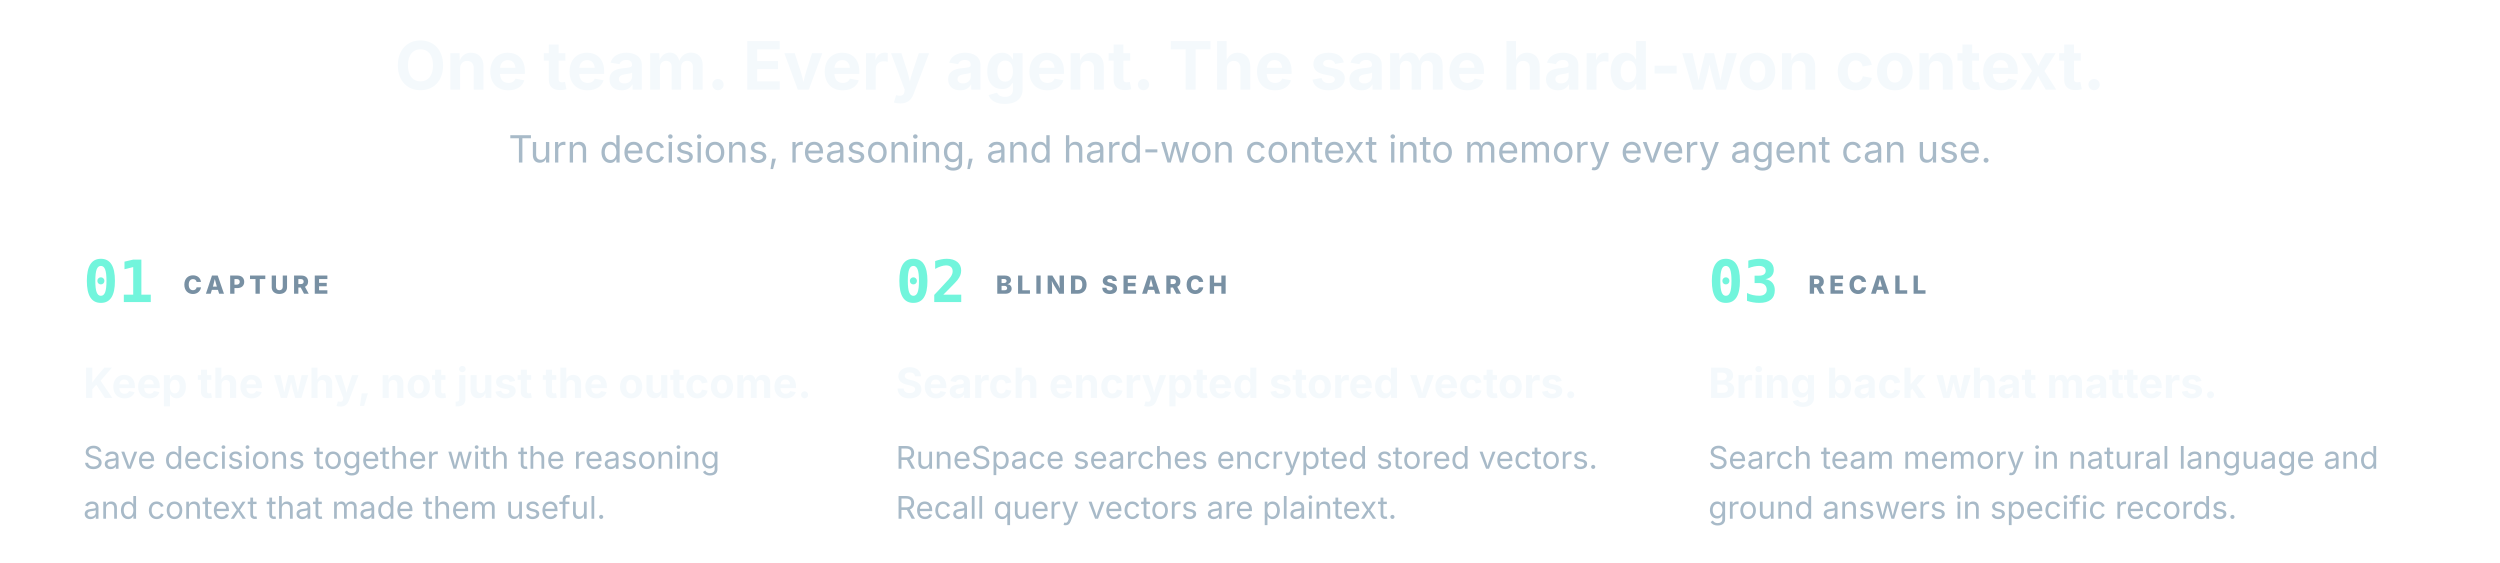
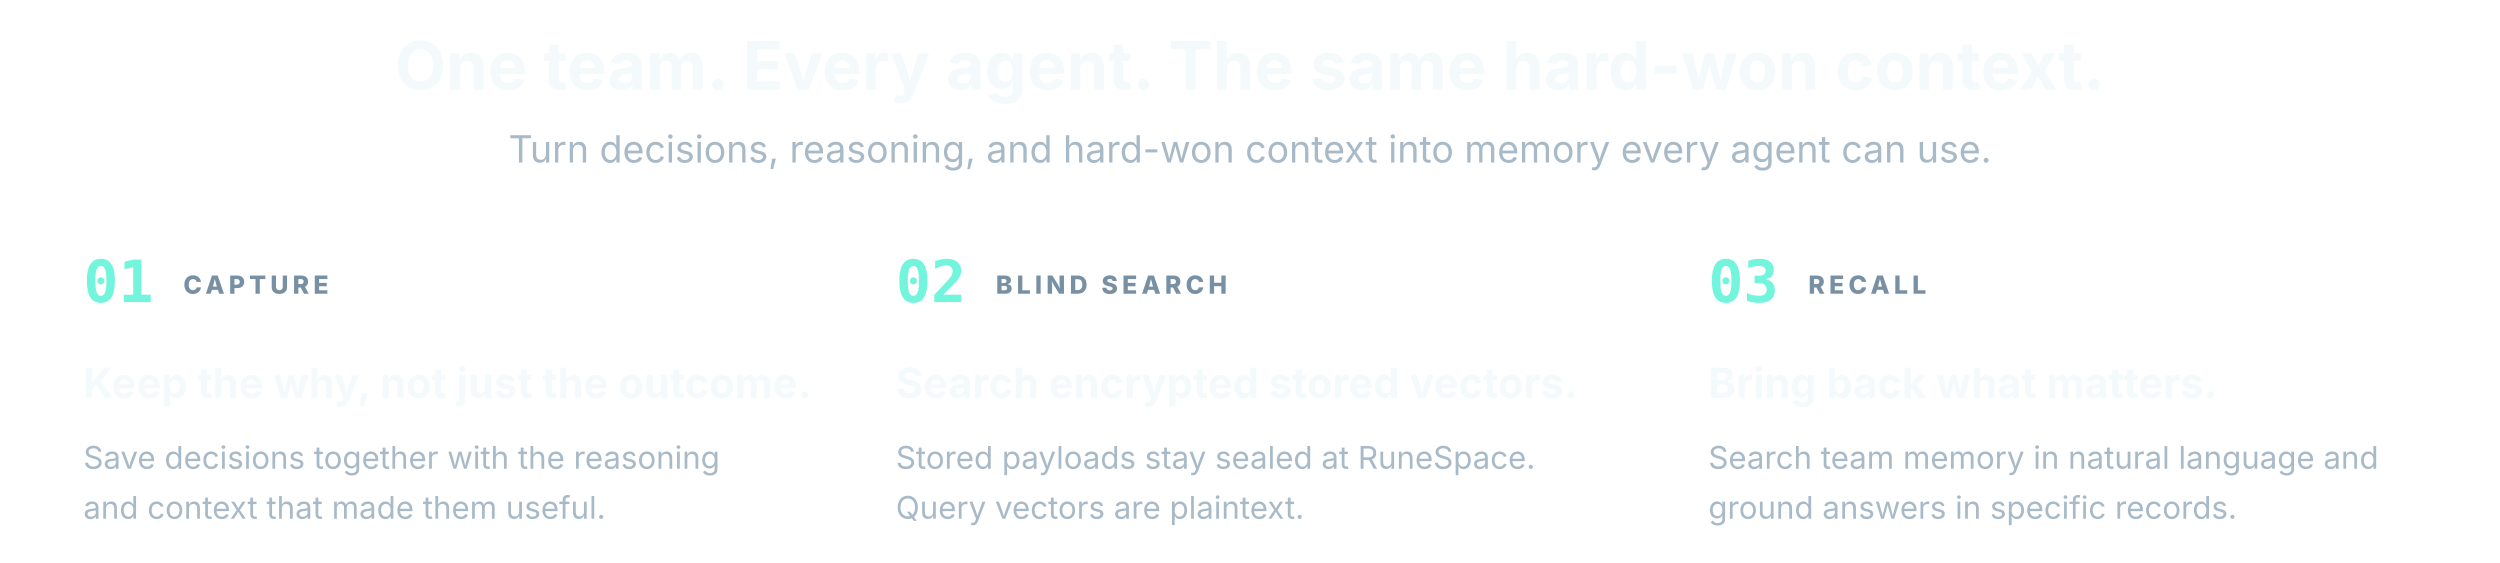
<svg xmlns="http://www.w3.org/2000/svg" width="1200" height="270" viewBox="0 0 1200 270" fill="none">
  <text x="600" y="43" text-anchor="middle" fill="#f4f9fc" font-family="Inter, ui-sans-serif, system-ui, -apple-system, Segoe UI, sans-serif" font-size="32" font-weight="750">One team. Every agent. The same hard-won context.</text>
  <text x="600" y="78" text-anchor="middle" fill="#a8bac8" font-family="Inter, ui-sans-serif, system-ui, -apple-system, Segoe UI, sans-serif" font-size="18">Turn decisions, reasoning, and hard-won context into memory every agent can use.</text>
  <g transform="translate(40 116)">
    <text x="0" y="29" fill="#72f5dc" font-family="ui-monospace, SFMono-Regular, Menlo, Consolas, monospace" font-size="28" font-weight="800">01</text>
    <text x="48" y="25" fill="#7890a3" font-family="Inter, ui-sans-serif, system-ui, -apple-system, Segoe UI, sans-serif" font-size="12" font-weight="800" letter-spacing="2">CAPTURE</text>
    <text x="0" y="75" fill="#f4f9fc" font-family="Inter, ui-sans-serif, system-ui, -apple-system, Segoe UI, sans-serif" font-size="20" font-weight="700">Keep the why, not just the outcome.</text>
    <text x="0" y="109" fill="#a8bac8" font-family="Inter, ui-sans-serif, system-ui, -apple-system, Segoe UI, sans-serif" font-size="15">Save decisions together with the reasoning</text>
    <text x="0" y="133" fill="#a8bac8" font-family="Inter, ui-sans-serif, system-ui, -apple-system, Segoe UI, sans-serif" font-size="15">and context that made them useful.</text>
  </g>
  <g transform="translate(430 116)">
    <text x="0" y="29" fill="#72f5dc" font-family="ui-monospace, SFMono-Regular, Menlo, Consolas, monospace" font-size="28" font-weight="800">02</text>
    <text x="48" y="25" fill="#7890a3" font-family="Inter, ui-sans-serif, system-ui, -apple-system, Segoe UI, sans-serif" font-size="12" font-weight="800" letter-spacing="2">BLIND SEARCH</text>
    <text x="0" y="75" fill="#f4f9fc" font-family="Inter, ui-sans-serif, system-ui, -apple-system, Segoe UI, sans-serif" font-size="20" font-weight="700">Search encrypted stored vectors.</text>
-     <text x="0" y="109" fill="#a8bac8" font-family="Inter, ui-sans-serif, system-ui, -apple-system, Segoe UI, sans-serif" font-size="15">RuneSpace searches encrypted stored vectors.</text>
-     <text x="0" y="133" fill="#a8bac8" font-family="Inter, ui-sans-serif, system-ui, -apple-system, Segoe UI, sans-serif" font-size="15">Recall query vectors are plaintext.</text>
+     <text x="0" y="109" fill="#a8bac8" font-family="Inter, ui-sans-serif, system-ui, -apple-system, Segoe UI, sans-serif" font-size="15">Stored payloads stay sealed at RuneSpace.</text>
+     <text x="0" y="133" fill="#a8bac8" font-family="Inter, ui-sans-serif, system-ui, -apple-system, Segoe UI, sans-serif" font-size="15">Query vectors are plaintext.</text>
  </g>
  <g transform="translate(820 116)">
    <text x="0" y="29" fill="#72f5dc" font-family="ui-monospace, SFMono-Regular, Menlo, Consolas, monospace" font-size="28" font-weight="800">03</text>
    <text x="48" y="25" fill="#7890a3" font-family="Inter, ui-sans-serif, system-ui, -apple-system, Segoe UI, sans-serif" font-size="12" font-weight="800" letter-spacing="2">RECALL</text>
    <text x="0" y="75" fill="#f4f9fc" font-family="Inter, ui-sans-serif, system-ui, -apple-system, Segoe UI, sans-serif" font-size="20" font-weight="700">Bring back what matters.</text>
    <text x="0" y="109" fill="#a8bac8" font-family="Inter, ui-sans-serif, system-ui, -apple-system, Segoe UI, sans-serif" font-size="15">Search team memory in natural language and</text>
    <text x="0" y="133" fill="#a8bac8" font-family="Inter, ui-sans-serif, system-ui, -apple-system, Segoe UI, sans-serif" font-size="15">ground answers in specific records.</text>
  </g>
</svg>
